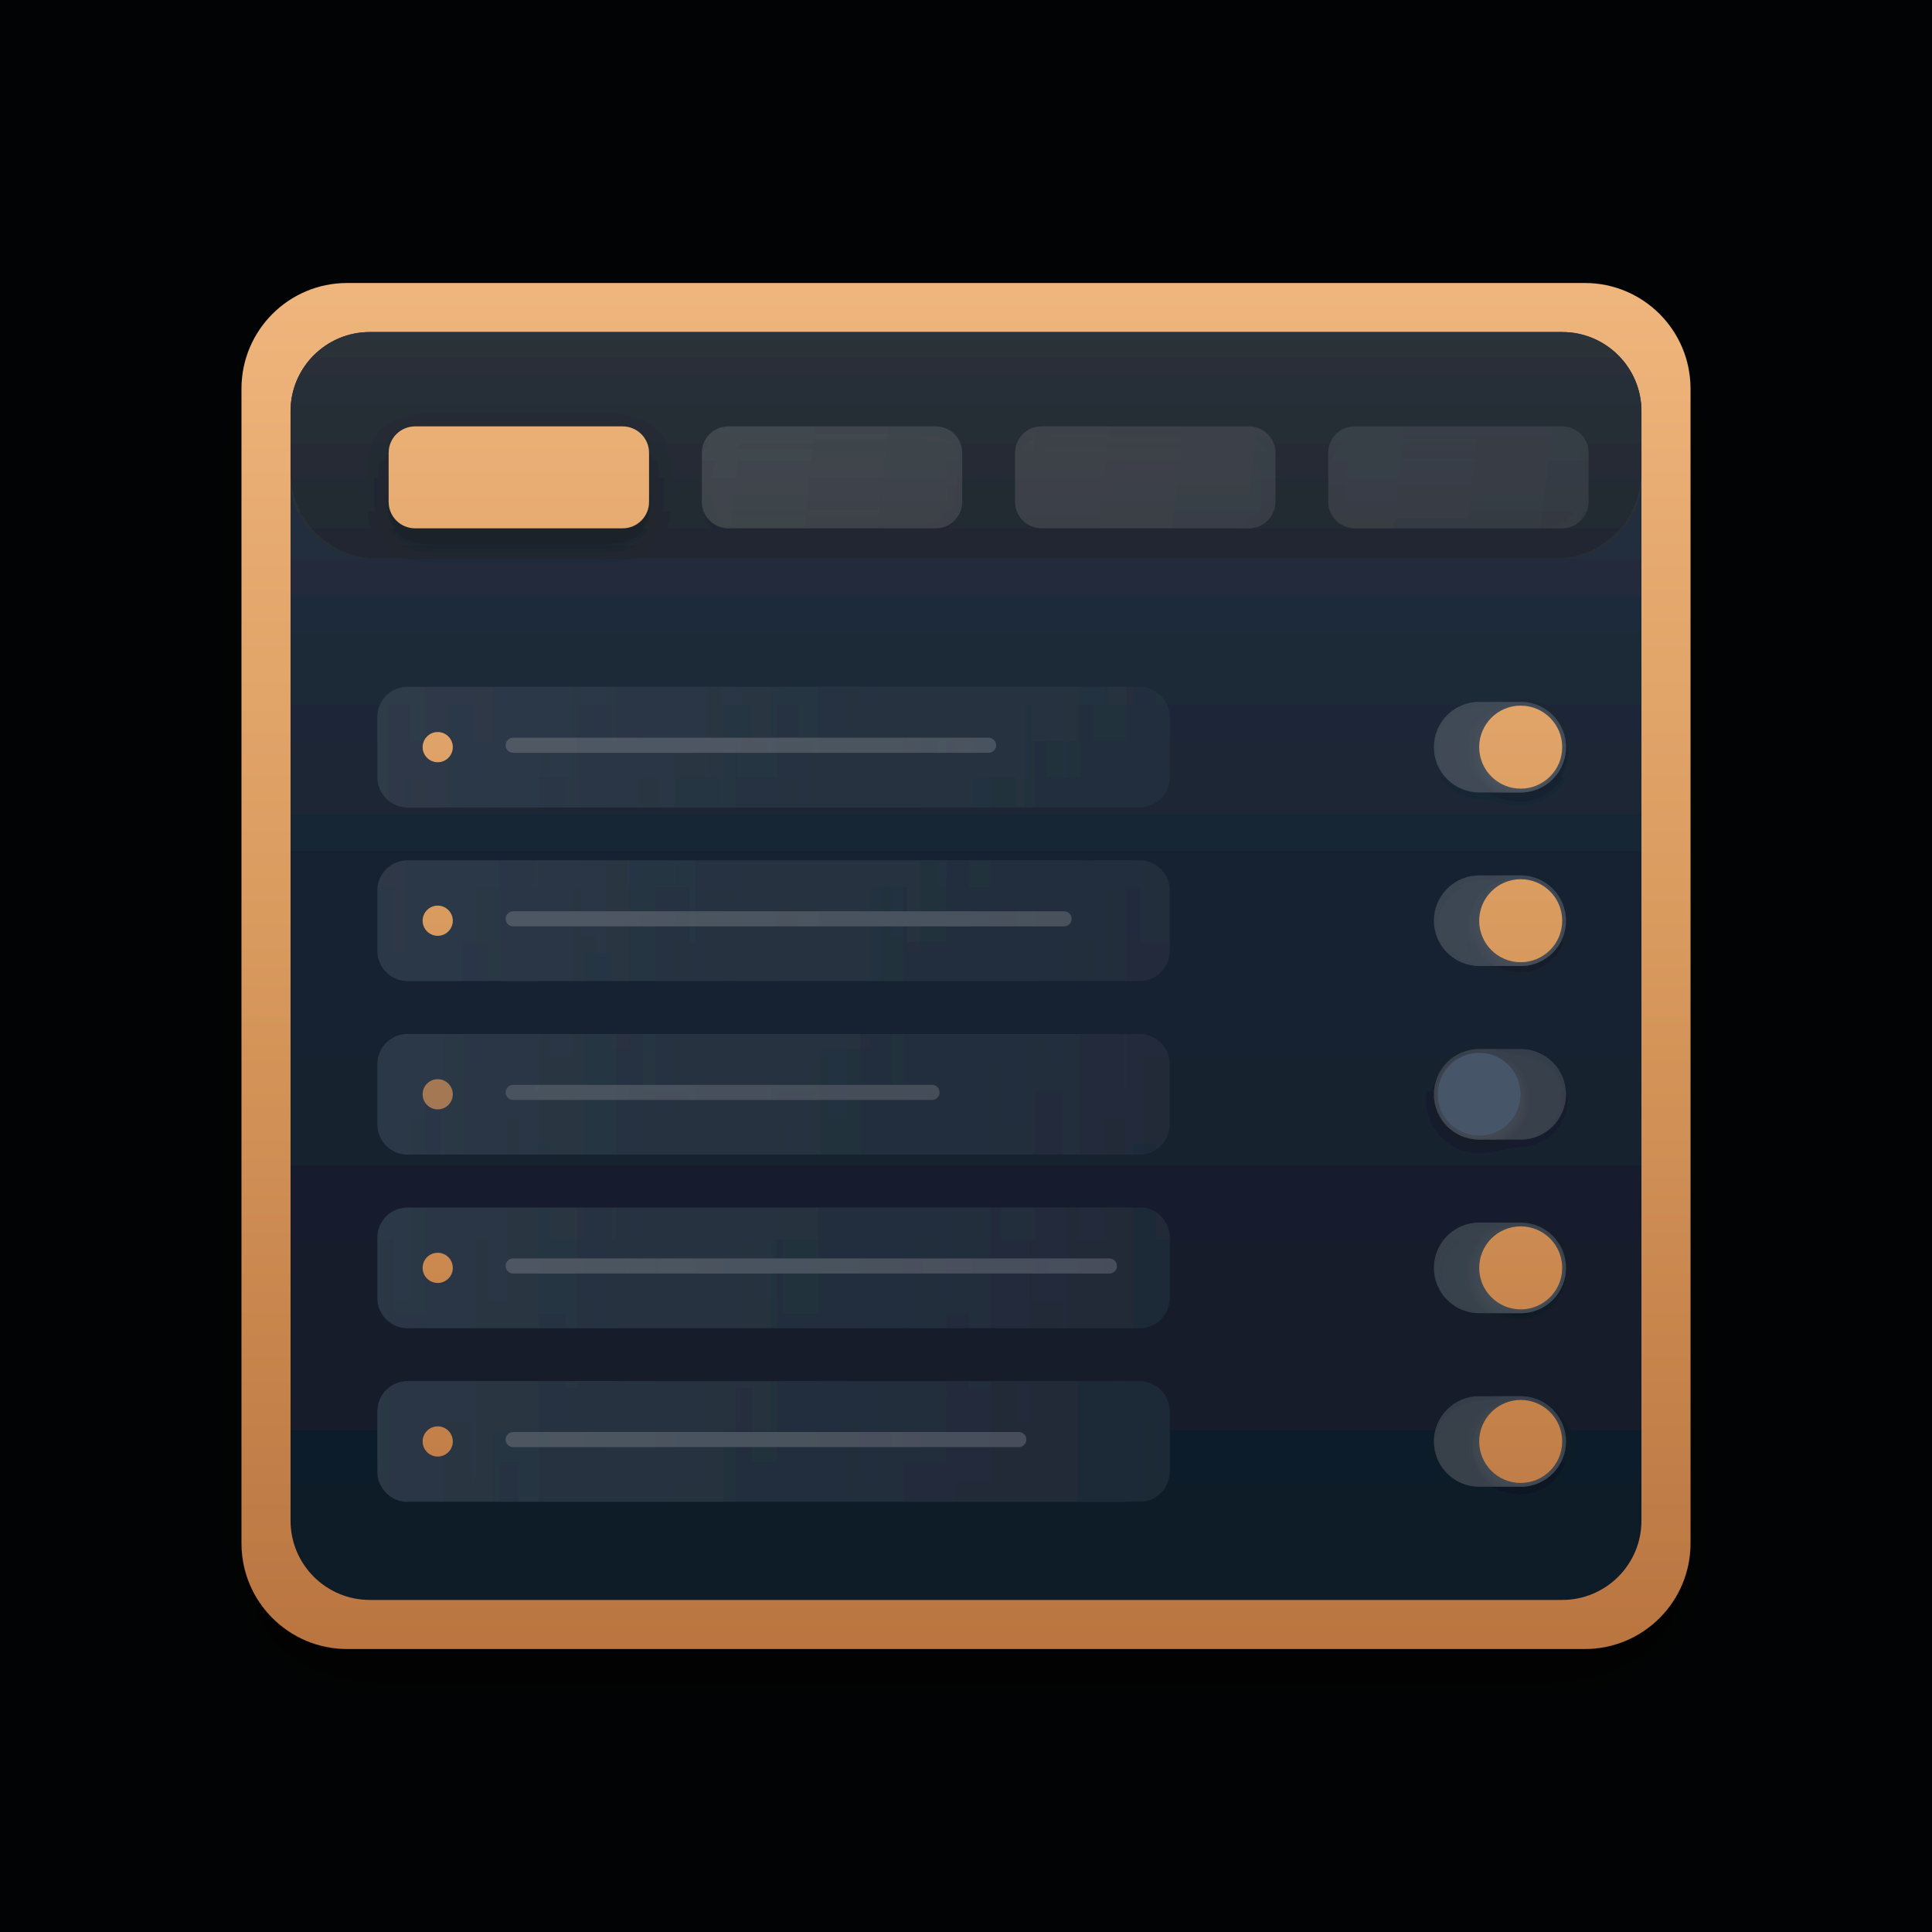
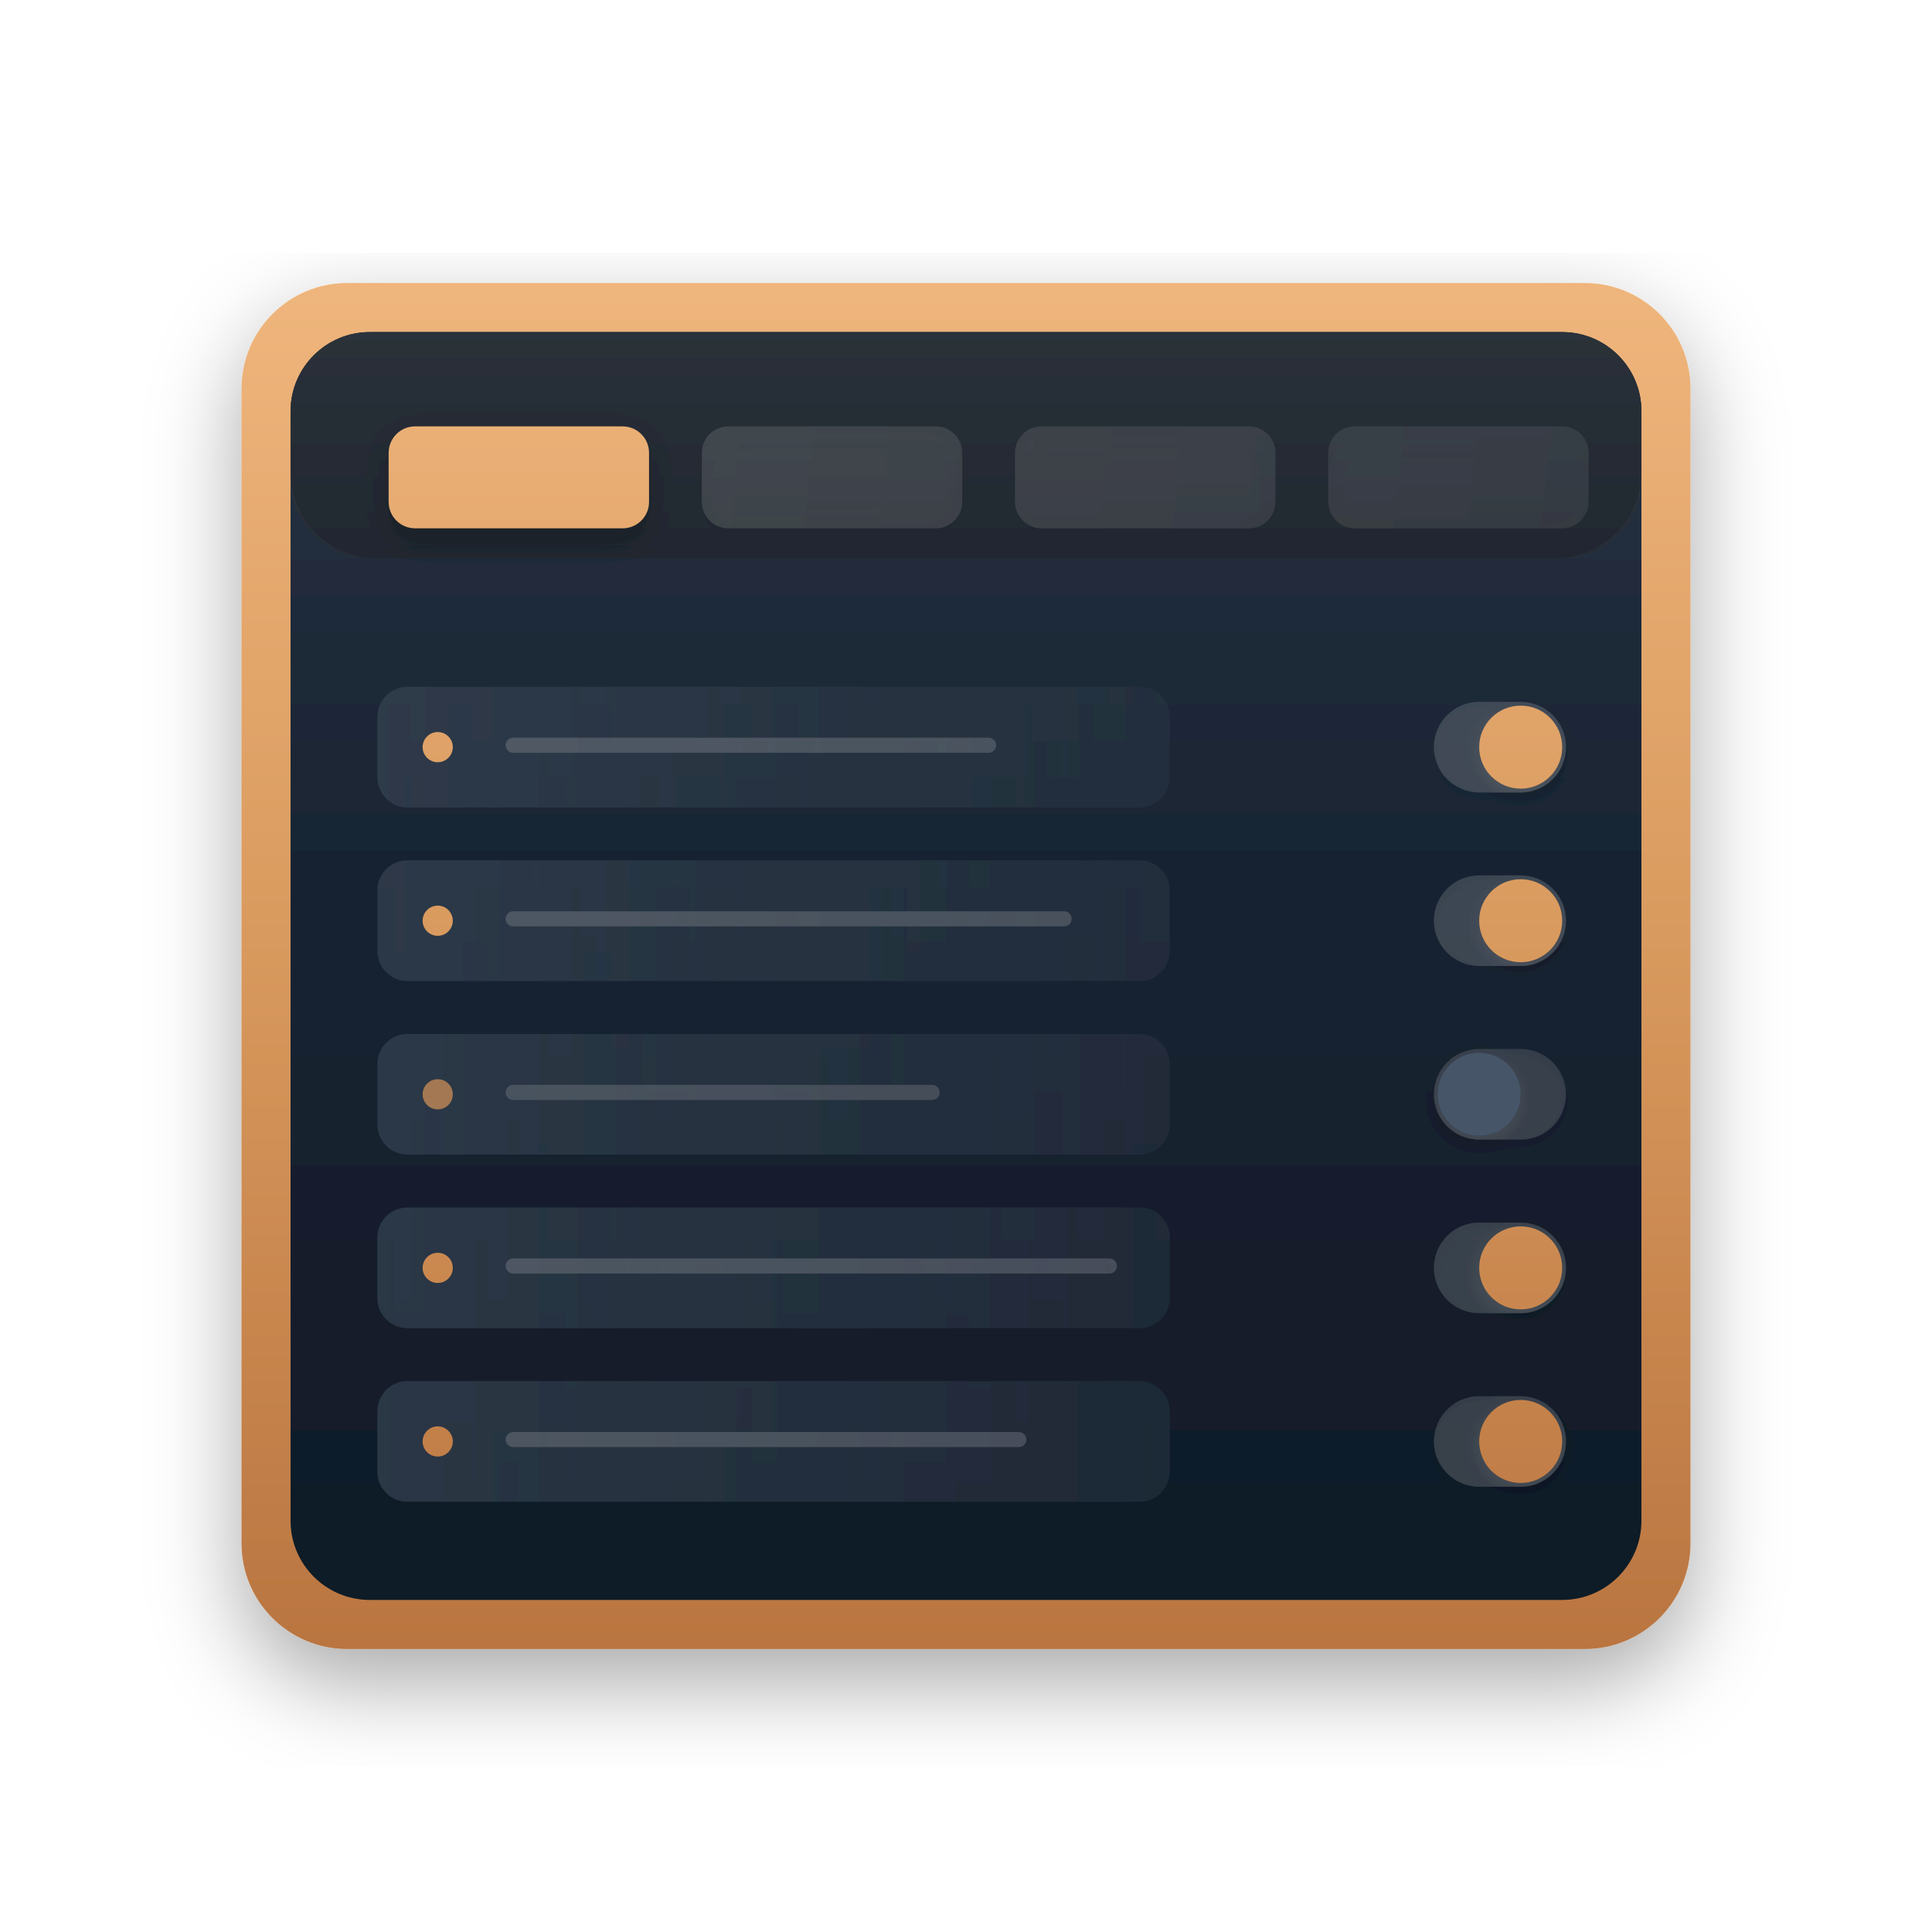
<svg xmlns="http://www.w3.org/2000/svg" viewBox="0 0 1024 1024" fill="none">
  <defs>
    <linearGradient id="copperGradient" x1="512" y1="130" x2="512" y2="894" gradientUnits="userSpaceOnUse">
      <stop offset="0%" stop-color="#F0B77E" />
      <stop offset="48%" stop-color="#D99A5E" />
      <stop offset="100%" stop-color="#B8733F" />
    </linearGradient>
    <linearGradient id="panelGradient" x1="512" y1="190" x2="512" y2="834" gradientUnits="userSpaceOnUse">
      <stop offset="0%" stop-color="#263241" />
      <stop offset="45%" stop-color="#172332" />
      <stop offset="100%" stop-color="#101A27" />
    </linearGradient>
    <linearGradient id="headerGradient" x1="512" y1="176" x2="512" y2="312" gradientUnits="userSpaceOnUse">
      <stop offset="0%" stop-color="#343A44" />
      <stop offset="100%" stop-color="#252B34" />
    </linearGradient>
    <linearGradient id="rowGradient" x1="200" y1="0" x2="620" y2="0" gradientUnits="userSpaceOnUse">
      <stop offset="0%" stop-color="#354150" stop-opacity="0.72" />
      <stop offset="100%" stop-color="#2A3543" stop-opacity="0.52" />
    </linearGradient>
    <linearGradient id="inactiveTabGradient" x1="350" y1="226" x2="842" y2="280" gradientUnits="userSpaceOnUse">
      <stop offset="0%" stop-color="#FFFFFF" stop-opacity="0.12" />
      <stop offset="100%" stop-color="#FFFFFF" stop-opacity="0.07" />
    </linearGradient>
    <filter id="outerShadow" x="72" y="116" width="880" height="820" filterUnits="userSpaceOnUse" color-interpolation-filters="sRGB">
      <feDropShadow dx="0" dy="18" stdDeviation="24" flood-color="#000000" flood-opacity="0.34" />
    </filter>
    <filter id="softShadow" x="-50%" y="-50%" width="200%" height="200%" color-interpolation-filters="sRGB">
      <feDropShadow dx="0" dy="6" stdDeviation="8" flood-color="#000000" flood-opacity="0.24" />
    </filter>
    <filter id="knobShadow" x="-40%" y="-40%" width="180%" height="180%" color-interpolation-filters="sRGB">
      <feDropShadow dx="0" dy="3" stdDeviation="4" flood-color="#000000" flood-opacity="0.25" />
    </filter>
  </defs>
-   <rect width="1024" height="1024" fill="#020304" />
  <g filter="url(#outerShadow)">
    <rect x="128" y="150" width="768" height="724" rx="56" fill="url(#copperGradient)" />
    <rect x="154" y="176" width="716" height="672" rx="42" fill="url(#panelGradient)" />
    <rect x="154" y="176" width="716" height="120" rx="42" fill="url(#headerGradient)" />
    <path d="M154 250C154 275.405 174.595 296 200 296H824C849.405 296 870 275.405 870 250V218C870 194.804 851.196 176 828 176H196C172.804 176 154 194.804 154 218V250Z" fill="#111820" opacity="0.28" />
    <g filter="url(#softShadow)">
      <rect x="206" y="226" width="138" height="54" rx="14" fill="url(#copperGradient)" />
      <rect x="372" y="226" width="138" height="54" rx="14" fill="url(#inactiveTabGradient)" />
      <rect x="538" y="226" width="138" height="54" rx="14" fill="url(#inactiveTabGradient)" />
      <rect x="704" y="226" width="138" height="54" rx="14" fill="url(#inactiveTabGradient)" />
    </g>
    <g>
      <rect x="200" y="364" width="420" height="64" rx="16" fill="url(#rowGradient)" />
      <circle cx="232" cy="396" r="8" fill="url(#copperGradient)" />
      <rect x="268" y="391" width="260" height="8" rx="4" fill="#F5F1ED" opacity="0.18" />
      <rect x="200" y="456" width="420" height="64" rx="16" fill="url(#rowGradient)" />
      <circle cx="232" cy="488" r="8" fill="url(#copperGradient)" />
      <rect x="268" y="483" width="300" height="8" rx="4" fill="#F5F1ED" opacity="0.18" />
      <rect x="200" y="548" width="420" height="64" rx="16" fill="url(#rowGradient)" />
      <circle cx="232" cy="580" r="8" fill="url(#copperGradient)" opacity="0.72" />
      <rect x="268" y="575" width="230" height="8" rx="4" fill="#F5F1ED" opacity="0.16" />
      <rect x="200" y="640" width="420" height="64" rx="16" fill="url(#rowGradient)" />
      <circle cx="232" cy="672" r="8" fill="url(#copperGradient)" />
      <rect x="268" y="667" width="324" height="8" rx="4" fill="#F5F1ED" opacity="0.18" />
      <rect x="200" y="732" width="420" height="64" rx="16" fill="url(#rowGradient)" />
      <circle cx="232" cy="764" r="8" fill="url(#copperGradient)" />
      <rect x="268" y="759" width="276" height="8" rx="4" fill="#F5F1ED" opacity="0.18" />
    </g>
    <g filter="url(#knobShadow)">
      <rect x="760" y="372" width="70" height="48" rx="24" fill="#F5F1ED" opacity="0.16" />
      <circle cx="806" cy="396" r="22" fill="url(#copperGradient)" />
      <rect x="760" y="464" width="70" height="48" rx="24" fill="#F5F1ED" opacity="0.16" />
      <circle cx="806" cy="488" r="22" fill="url(#copperGradient)" />
      <rect x="760" y="556" width="70" height="48" rx="24" fill="#F5F1ED" opacity="0.14" />
      <circle cx="784" cy="580" r="22" fill="#465568" />
      <rect x="760" y="648" width="70" height="48" rx="24" fill="#F5F1ED" opacity="0.16" />
      <circle cx="806" cy="672" r="22" fill="url(#copperGradient)" />
      <rect x="760" y="740" width="70" height="48" rx="24" fill="#F5F1ED" opacity="0.16" />
      <circle cx="806" cy="764" r="22" fill="url(#copperGradient)" />
    </g>
  </g>
</svg>
